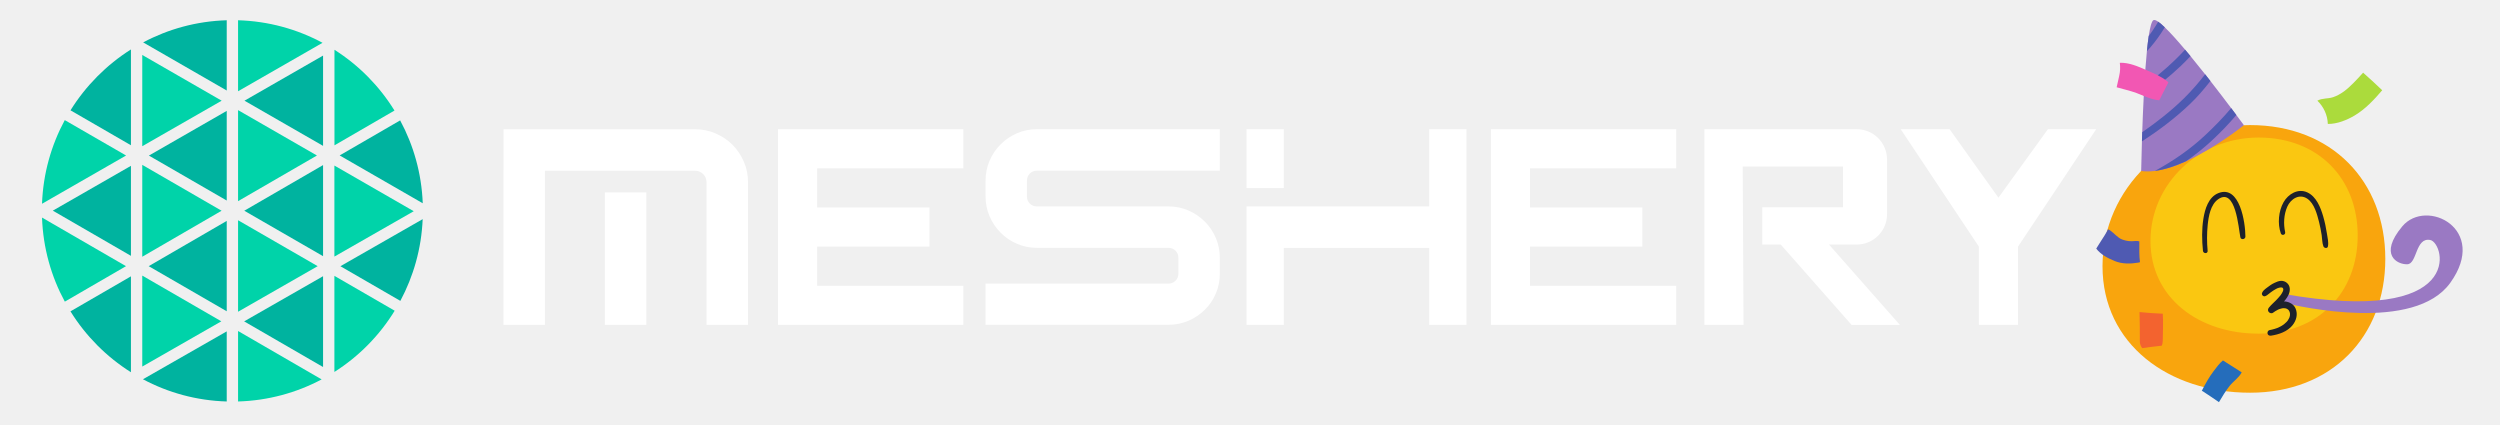
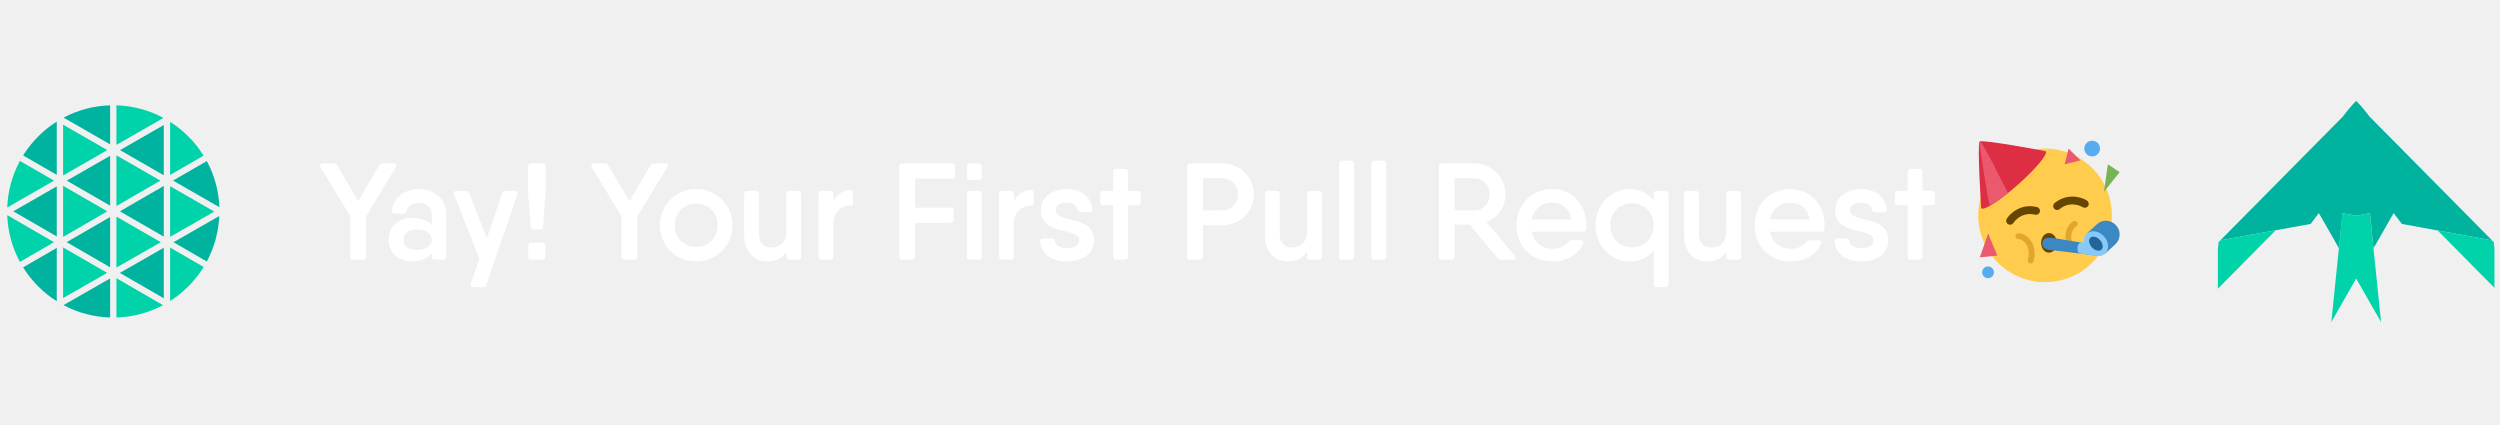
- <svg xmlns="http://www.w3.org/2000/svg" width="700" zoomAndPan="magnify" viewBox="0 0 525 89.25" height="119" preserveAspectRatio="xMidYMid meet" version="1.0">
+ <svg xmlns="http://www.w3.org/2000/svg" width="700" height="119" viewBox="0 0 700 119" fill="none">
+   <g clip-path="url(#clip0_931_96)">
+     <path d="M32.604 43.496V57.686L44.902 50.567L32.604 43.496Z" fill="#00D3A9" />
+     <path d="M32.604 60.652V74.912L45.017 67.815L32.604 60.652Z" fill="#00D3A9" />
+     <path d="M30.835 57.59V43.615L18.691 50.58L30.835 57.59Z" fill="#00B39F" />
+     <path d="M6.472 74.86C8.855 78.692 12.076 81.934 15.893 84.342V69.408L6.472 74.86Z" fill="#00B39F" />
+     <path d="M30.835 74.842V60.758L18.66 67.806L30.835 74.842Z" fill="#00B39F" />
+     <path d="M17.666 83.453L29.995 76.404L17.666 69.276V83.453Z" fill="#00D3A9" />
+     <path d="M45.857 83.528V69.373L33.546 76.413L45.857 83.528Z" fill="#00B39F" />
+     <path d="M57.908 73.219C60.013 69.29 61.203 64.937 61.389 60.485L48.572 67.824L57.908 73.219Z" fill="#00B39F" />
+     <path d="M47.63 66.319L60.003 59.244L47.63 52.134V66.319Z" fill="#00D3A9" />
+     <path d="M45.857 49.076V35.005L33.603 42.031L45.857 49.076Z" fill="#00B39F" />
+     <path d="M45.857 66.258V52.059L33.576 59.169L45.857 66.258Z" fill="#00B39F" />
+     <path d="M17.666 52.032V66.337L30.039 59.174L17.666 52.032Z" fill="#00D3A9" />
+     <path d="M30.835 29.496C26.281 29.624 21.817 30.803 17.794 32.941L30.835 40.421V29.496Z" fill="#00B39F" />
+     <path d="M17.666 34.908V49.129L30.048 42.027L17.666 34.908Z" fill="#00D3A9" />
+     <path d="M15.893 34.045C12.077 36.454 8.856 39.696 6.472 43.527L15.893 48.966V34.045Z" fill="#00B39F" />
+     <path d="M45.778 33.016C41.721 30.832 37.209 29.627 32.604 29.496V40.562L45.778 33.016Z" fill="#00D3A9" />
+     <path d="M2.028 60.238C2.182 64.819 3.398 69.302 5.579 73.333L15.123 67.806L2.028 60.238Z" fill="#00D3A9" />
+     <path d="M5.579 45.058C3.405 49.072 2.189 53.534 2.028 58.096L15.136 50.576L5.579 45.058Z" fill="#00D3A9" />
+     <path d="M17.772 85.433C21.8 87.581 26.272 88.766 30.835 88.896V77.962L17.772 85.433Z" fill="#00B39F" />
+     <path d="M56.993 43.576C54.624 39.755 51.424 36.519 47.63 34.107V48.988L56.993 43.576Z" fill="#00D3A9" />
+     <path d="M47.63 84.293C51.443 81.864 54.657 78.603 57.029 74.754L47.63 69.325V84.293Z" fill="#00D3A9" />
+     <path d="M61.428 58.012C61.26 53.495 60.056 49.076 57.908 45.098L48.444 50.563L61.428 58.012Z" fill="#00B39F" />
+     <path d="M32.604 88.896C37.157 88.768 41.619 87.589 45.641 85.45L32.604 77.896V88.896Z" fill="#00D3A9" />
+     <path d="M15.893 66.209V52.182L3.714 59.165L15.893 66.209Z" fill="#00B39F" />
+   </g>
+   <path d="M110.312 45.75C110.967 45.75 111.236 46.212 110.89 46.789L102.497 60.572V71.853C102.497 72.392 102.189 72.7 101.65 72.7H98.955C98.377 72.7 98.069 72.392 98.069 71.853V60.534L89.715 46.789C89.368 46.212 89.638 45.75 90.292 45.75H93.411C93.873 45.75 94.219 45.943 94.45 46.366L100.302 56.337L106.154 46.366C106.385 45.943 106.732 45.75 107.194 45.75H110.312ZM117.336 52.95C121.609 52.95 124.997 55.568 124.997 60.38V71.853C124.997 72.392 124.689 72.7 124.112 72.7H121.763C121.224 72.7 120.916 72.392 120.916 71.853V70.891C119.723 72.392 117.875 73.201 115.449 73.201C111.984 73.201 108.827 71.198 108.827 67.118C108.827 63.036 111.984 60.996 115.449 60.996C117.875 60.996 119.723 61.804 120.916 62.959V60.572C120.916 57.916 119.376 56.838 117.336 56.838C115.603 56.838 114.217 57.608 113.871 59.032C113.678 59.533 113.486 59.803 112.947 59.803H110.56C110.021 59.803 109.674 59.495 109.713 58.917C110.175 55.182 113.37 52.95 117.336 52.95ZM116.758 69.966C119.261 69.966 120.916 68.773 120.916 67.118C120.916 65.347 119.261 64.23 116.758 64.23C114.179 64.23 112.985 65.462 112.985 67.118C112.985 68.773 114.179 69.966 116.758 69.966ZM140.556 54.181C140.71 53.681 141.056 53.45 141.518 53.45H144.175C144.791 53.45 145.099 53.835 144.868 54.451L136.205 79.707C136.051 80.207 135.666 80.4 135.204 80.4H132.548C131.932 80.4 131.624 80.053 131.855 79.438L134.242 72.469L127.119 54.451C126.888 53.873 127.158 53.45 127.812 53.45H130.43C130.892 53.45 131.239 53.681 131.393 54.143L136.321 66.733L140.556 54.181ZM149.42 64.23C148.958 64.23 148.65 63.999 148.611 63.537L147.803 53.45V46.636C147.803 46.058 148.111 45.75 148.688 45.75H151.961C152.5 45.75 152.808 46.058 152.808 46.636V53.45L152.038 63.537C151.999 63.999 151.691 64.23 151.229 64.23H149.42ZM148.765 72.7C148.226 72.7 147.918 72.392 147.918 71.853V68.773C147.918 68.195 148.226 67.888 148.765 67.888H151.845C152.423 67.888 152.731 68.195 152.731 68.773V71.853C152.731 72.392 152.423 72.7 151.845 72.7H148.765ZM186.26 45.75C186.914 45.75 187.184 46.212 186.837 46.789L178.444 60.572V71.853C178.444 72.392 178.136 72.7 177.597 72.7H174.902C174.325 72.7 174.017 72.392 174.017 71.853V60.534L165.662 46.789C165.316 46.212 165.585 45.75 166.24 45.75H169.358C169.82 45.75 170.167 45.943 170.398 46.366L176.25 56.337L182.102 46.366C182.333 45.943 182.679 45.75 183.141 45.75H186.26ZM194.938 73.201C189.279 73.201 184.774 68.811 184.774 63.075C184.774 57.377 189.279 52.95 194.938 52.95C200.559 52.95 205.102 57.377 205.102 63.075C205.102 68.811 200.559 73.201 194.938 73.201ZM194.938 69.158C198.326 69.158 200.944 66.579 200.944 63.075C200.944 59.572 198.326 56.992 194.938 56.992C191.55 56.992 188.932 59.572 188.932 63.075C188.932 66.579 191.55 69.158 194.938 69.158ZM223.454 53.45C224.031 53.45 224.339 53.758 224.339 54.336V71.853C224.339 72.392 224.031 72.7 223.454 72.7H221.028C220.489 72.7 220.181 72.392 220.181 71.853V70.544C218.911 72.43 217.063 73.201 214.714 73.201C211.134 73.201 208.362 70.467 208.362 65.847V54.336C208.362 53.758 208.67 53.45 209.209 53.45H211.634C212.212 53.45 212.52 53.758 212.52 54.336V65.616C212.52 68.08 214.021 69.312 216.023 69.312C218.218 69.312 220.181 68.041 220.181 64.499V54.336C220.181 53.758 220.489 53.45 221.028 53.45H223.454ZM237.981 53.181C238.558 53.103 238.866 53.45 238.866 53.989V56.722C238.866 57.261 238.635 57.569 238.212 57.569C235.709 57.647 233.322 59.032 233.322 62.806V71.853C233.322 72.392 233.014 72.7 232.437 72.7H230.011C229.472 72.7 229.164 72.392 229.164 71.853V54.336C229.164 53.758 229.472 53.45 230.011 53.45H232.437C233.014 53.45 233.322 53.758 233.322 54.336V56.337C234.323 54.336 236.017 53.373 237.981 53.181ZM266.512 45.75C267.09 45.75 267.398 46.058 267.398 46.636V49.138C267.398 49.677 267.09 49.985 266.512 49.985H256.233V58.147H266.127C266.705 58.147 267.013 58.455 267.013 58.994V61.496C267.013 62.074 266.705 62.382 266.127 62.382H256.233V71.853C256.233 72.392 255.925 72.7 255.347 72.7H252.652C252.113 72.7 251.805 72.392 251.805 71.853V46.636C251.805 46.058 252.113 45.75 252.652 45.75H256.233H266.512ZM271.633 50.37C271.055 50.37 270.747 50.062 270.747 49.523V46.636C270.747 46.058 271.055 45.75 271.633 45.75H274.058C274.597 45.75 274.905 46.058 274.905 46.636V49.523C274.905 50.062 274.597 50.37 274.058 50.37H271.633ZM271.633 72.7C271.055 72.7 270.747 72.392 270.747 71.853V54.336C270.747 53.758 271.055 53.45 271.633 53.45H274.058C274.597 53.45 274.905 53.758 274.905 54.336V71.853C274.905 72.392 274.597 72.7 274.058 72.7H271.633ZM288.549 53.181C289.127 53.103 289.435 53.45 289.435 53.989V56.722C289.435 57.261 289.204 57.569 288.78 57.569C286.278 57.647 283.891 59.032 283.891 62.806V71.853C283.891 72.392 283.583 72.7 283.005 72.7H280.58C280.041 72.7 279.733 72.392 279.733 71.853V54.336C279.733 53.758 280.041 53.45 280.58 53.45H283.005C283.583 53.45 283.891 53.758 283.891 54.336V56.337C284.892 54.336 286.586 53.373 288.549 53.181ZM295.608 58.879C295.608 62.728 306.311 59.956 306.311 67.31C306.311 71.083 303 73.201 298.726 73.201C294.799 73.201 291.642 71.314 291.219 67.656C291.18 67.079 291.527 66.771 292.066 66.771H294.453C294.992 66.771 295.184 67.04 295.377 67.541C295.723 68.927 297.071 69.466 298.726 69.466C300.767 69.466 302.153 68.773 302.153 67.31C302.153 63.46 291.45 66.194 291.45 58.879C291.45 55.105 294.761 52.95 298.726 52.95C302.345 52.95 305.425 54.836 305.849 58.493C305.926 59.109 305.579 59.417 305.002 59.417H302.615C302.114 59.417 301.883 59.109 301.691 58.609C301.383 57.261 300.112 56.684 298.726 56.684C296.994 56.684 295.608 57.416 295.608 58.879ZM318.511 53.45C319.089 53.45 319.397 53.758 319.397 54.336V56.607C319.397 57.146 319.089 57.454 318.511 57.454H315.855V71.853C315.855 72.392 315.547 72.7 314.969 72.7H312.544C312.005 72.7 311.697 72.392 311.697 71.853V57.454H309.002C308.424 57.454 308.116 57.146 308.116 56.607V54.336C308.116 53.758 308.424 53.45 309.002 53.45H311.697V48.175C311.697 47.598 312.005 47.29 312.544 47.29H314.969C315.547 47.29 315.855 47.598 315.855 48.175V53.45H318.511ZM342.309 45.75C347.198 45.75 351.087 49.639 351.087 54.413C351.087 59.187 347.198 63.075 342.309 63.075H336.842V71.853C336.842 72.392 336.534 72.7 335.956 72.7H333.261C332.722 72.7 332.414 72.392 332.414 71.853V46.636C332.414 46.058 332.722 45.75 333.261 45.75H336.842H342.309ZM342.309 58.917C344.734 58.917 346.659 56.915 346.659 54.413C346.659 51.91 344.734 49.908 342.309 49.908H336.842V58.917H342.309ZM369.257 53.45C369.835 53.45 370.143 53.758 370.143 54.336V71.853C370.143 72.392 369.835 72.7 369.257 72.7H366.832C366.293 72.7 365.985 72.392 365.985 71.853V70.544C364.714 72.43 362.866 73.201 360.518 73.201C356.937 73.201 354.165 70.467 354.165 65.847V54.336C354.165 53.758 354.473 53.45 355.012 53.45H357.438C358.015 53.45 358.323 53.758 358.323 54.336V65.616C358.323 68.08 359.825 69.312 361.827 69.312C364.021 69.312 365.985 68.041 365.985 64.499V54.336C365.985 53.758 366.293 53.45 366.832 53.45H369.257ZM375.853 72.7C375.276 72.7 374.968 72.392 374.968 71.853V45.865C374.968 45.288 375.276 44.98 375.853 44.98H378.279C378.818 44.98 379.126 45.288 379.126 45.865V71.853C379.126 72.392 378.818 72.7 378.279 72.7H375.853ZM384.839 72.7C384.262 72.7 383.954 72.392 383.954 71.853V45.865C383.954 45.288 384.262 44.98 384.839 44.98H387.265C387.804 44.98 388.112 45.288 388.112 45.865V71.853C388.112 72.392 387.804 72.7 387.265 72.7H384.839ZM424.124 71.622C424.586 72.2 424.355 72.7 423.624 72.7H420.39C419.928 72.7 419.581 72.585 419.312 72.2L411.496 62.883H407.3V71.853C407.3 72.392 406.992 72.7 406.414 72.7H403.719C403.18 72.7 402.872 72.392 402.872 71.853V46.636C402.872 46.058 403.18 45.75 403.719 45.75H407.3H412.882C417.656 45.75 421.545 49.639 421.545 54.413C421.545 57.877 419.35 60.919 416.232 62.228L424.124 71.622ZM407.3 49.908V58.917H412.882C415.192 58.917 417.117 56.915 417.117 54.413C417.117 51.91 415.192 49.908 412.882 49.908H407.3ZM434.697 52.95C440.433 52.95 444.206 57.569 444.206 63.114C444.206 63.46 444.206 63.768 444.168 64.076C444.129 64.615 443.783 64.885 443.244 64.885H440.01H428.883C429.538 68.041 431.886 69.659 434.812 69.659C436.66 69.659 438.162 68.888 439.009 67.811C439.317 67.464 439.586 67.272 440.048 67.272H442.512C443.167 67.272 443.513 67.656 443.244 68.195C441.858 71.314 438.701 73.201 434.774 73.201C428.614 73.201 424.61 68.85 424.61 63.075C424.61 57.377 428.652 52.95 434.697 52.95ZM428.883 61.458H440.01C439.471 58.185 437.122 56.761 434.658 56.761C431.54 56.761 429.461 58.571 428.883 61.458ZM466.314 53.45C466.891 53.45 467.199 53.758 467.199 54.336V79.553C467.199 80.092 466.891 80.4 466.314 80.4H463.888C463.349 80.4 463.041 80.092 463.041 79.553V69.966C461.578 71.969 459.307 73.201 456.265 73.201C451.029 73.201 446.717 68.811 446.717 63.075C446.717 57.377 451.029 52.95 456.265 52.95C459.307 52.95 461.578 54.22 463.041 56.222V54.336C463.041 53.758 463.349 53.45 463.888 53.45H466.314ZM456.958 69.235C460.423 69.235 463.041 66.656 463.041 63.075C463.041 59.495 460.423 56.915 456.958 56.915C453.493 56.915 450.875 59.495 450.875 63.075C450.875 66.656 453.493 69.235 456.958 69.235ZM486.637 53.45C487.215 53.45 487.523 53.758 487.523 54.336V71.853C487.523 72.392 487.215 72.7 486.637 72.7H484.212C483.673 72.7 483.365 72.392 483.365 71.853V70.544C482.094 72.43 480.246 73.201 477.898 73.201C474.317 73.201 471.545 70.467 471.545 65.847V54.336C471.545 53.758 471.853 53.45 472.392 53.45H474.818C475.395 53.45 475.703 53.758 475.703 54.336V65.616C475.703 68.08 477.205 69.312 479.207 69.312C481.401 69.312 483.365 68.041 483.365 64.499V54.336C483.365 53.758 483.673 53.45 484.212 53.45H486.637ZM501.395 52.95C507.132 52.95 510.905 57.569 510.905 63.114C510.905 63.46 510.905 63.768 510.866 64.076C510.828 64.615 510.481 64.885 509.942 64.885H506.708H495.582C496.236 68.041 498.585 69.659 501.511 69.659C503.359 69.659 504.86 68.888 505.707 67.811C506.015 67.464 506.285 67.272 506.747 67.272H509.211C509.865 67.272 510.212 67.656 509.942 68.195C508.556 71.314 505.399 73.201 501.472 73.201C495.312 73.201 491.308 68.85 491.308 63.075C491.308 57.377 495.351 52.95 501.395 52.95ZM495.582 61.458H506.708C506.169 58.185 503.821 56.761 501.357 56.761C498.238 56.761 496.159 58.571 495.582 61.458ZM518.036 58.879C518.036 62.728 528.739 59.956 528.739 67.31C528.739 71.083 525.428 73.201 521.154 73.201C517.227 73.201 514.07 71.314 513.647 67.656C513.608 67.079 513.955 66.771 514.494 66.771H516.881C517.42 66.771 517.612 67.04 517.805 67.541C518.151 68.927 519.499 69.466 521.154 69.466C523.195 69.466 524.581 68.773 524.581 67.31C524.581 63.46 513.878 66.194 513.878 58.879C513.878 55.105 517.189 52.95 521.154 52.95C524.773 52.95 527.853 54.836 528.277 58.493C528.354 59.109 528.007 59.417 527.43 59.417H525.043C524.542 59.417 524.311 59.109 524.119 58.609C523.811 57.261 522.54 56.684 521.154 56.684C519.422 56.684 518.036 57.416 518.036 58.879ZM540.939 53.45C541.516 53.45 541.824 53.758 541.824 54.336V56.607C541.824 57.146 541.516 57.454 540.939 57.454H538.282V71.853C538.282 72.392 537.974 72.7 537.397 72.7H534.971C534.432 72.7 534.124 72.392 534.124 71.853V57.454H531.429C530.852 57.454 530.544 57.146 530.544 56.607V54.336C530.544 53.758 530.852 53.45 531.429 53.45H534.124V48.175C534.124 47.598 534.432 47.29 534.971 47.29H537.397C537.974 47.29 538.282 47.598 538.282 48.175V53.45H540.939Z" fill="white" />
+   <path d="M572.606 79C582.934 79 591.306 70.628 591.306 60.3C591.306 49.972 582.934 41.6 572.606 41.6C562.279 41.6 553.906 49.972 553.906 60.3C553.906 70.628 562.279 79 572.606 79Z" fill="#FFCC4D" />
+   <path d="M573.705 70.75C574.92 70.75 575.905 69.519 575.905 68C575.905 66.481 574.92 65.25 573.705 65.25C572.49 65.25 571.505 66.481 571.505 68C571.505 69.519 572.49 70.75 573.705 70.75Z" fill="#664500" />
+   <path d="M562.829 62.921C562.628 62.921 562.425 62.866 562.243 62.752C561.73 62.428 561.576 61.75 561.899 61.235C562.907 59.637 565.97 56.903 570.358 57.977C570.948 58.121 571.308 58.717 571.164 59.307C571.019 59.896 570.421 60.255 569.834 60.113C565.87 59.143 563.782 62.375 563.761 62.408C563.551 62.74 563.194 62.921 562.829 62.921ZM575.999 58.805C575.68 58.805 575.365 58.668 575.147 58.403C574.762 57.933 574.831 57.239 575.301 56.854C578.795 53.989 582.74 55.136 584.338 56.143C584.852 56.467 585.006 57.146 584.681 57.66C584.359 58.172 583.682 58.328 583.168 58.007C583.016 57.914 579.81 56.001 576.695 58.555C576.491 58.724 576.244 58.805 575.999 58.805Z" fill="#664500" />
+   <path d="M568.587 73.8C568.512 73.8 568.436 73.79 568.362 73.77C567.924 73.645 567.669 73.19 567.793 72.751C568.274 71.057 568.077 69.419 567.254 68.256C566.707 67.484 565.928 67.012 565.117 66.961C564.661 66.933 564.316 66.54 564.344 66.086C564.373 65.632 564.763 65.26 565.219 65.315C566.531 65.396 567.763 66.121 568.599 67.303C569.711 68.875 569.996 71.024 569.379 73.2C569.277 73.564 568.946 73.8 568.587 73.8ZM580.728 70.433C580.572 70.433 580.414 70.389 580.275 70.297C578.991 69.45 578.273 67.968 578.303 66.232C578.335 64.434 579.193 62.764 580.486 61.977C580.874 61.739 581.381 61.862 581.619 62.253C581.856 62.642 581.733 63.148 581.343 63.386C580.534 63.878 579.974 65.034 579.952 66.261C579.93 67.421 580.38 68.391 581.182 68.92C581.563 69.171 581.667 69.682 581.416 70.063C581.258 70.303 580.996 70.433 580.728 70.433Z" fill="#E2A62D" />
+   <path d="M572.803 42.392C572.756 42.338 572.682 42.308 572.595 42.292C572.595 42.292 555.079 38.967 554.321 39.635C553.564 40.305 554.72 58.098 554.72 58.098C554.726 58.187 554.746 58.263 554.794 58.317C555.459 59.069 560.028 56.112 565.001 51.716C569.975 47.318 573.468 43.144 572.803 42.392Z" fill="#DD2E44" />
+   <path d="M554.29 39.698C554.274 39.731 554.26 39.776 554.249 39.833C554.423 41.342 556.113 53.751 557.166 57.629C558.745 56.746 560.35 55.546 562.236 54.051C560.634 51.119 555.18 39.561 554.29 39.698Z" fill="#EA596E" />
+   <path d="M586.799 71.552L575.168 70.119C573.925 70.006 571.74 69.995 571.852 68.026C571.954 66.241 574.096 66.516 575.679 66.75L587.381 68.702L586.799 71.552Z" fill="#3B88C3" />
+   <path d="M587.379 68.703L582.735 67.906C582.192 67.809 581.708 68.618 581.684 69.475C581.656 70.428 581.933 70.909 582.482 71.022L587.041 71.585L587.379 68.703Z" fill="#88C9F9" />
+   <path d="M592.316 68.375L589.432 71.027L584.276 65.421L587.161 62.768C588.658 61.391 591.009 61.49 592.387 62.987L592.535 63.149C593.911 64.647 593.813 66.998 592.316 68.375Z" fill="#3B88C3" />
+   <path d="M589.43 71.029C590.669 69.89 590.519 67.711 589.096 66.163C587.672 64.615 585.514 64.283 584.275 65.422C583.036 66.561 583.186 68.74 584.61 70.288C586.033 71.836 588.191 72.168 589.43 71.029Z" fill="#88C9F9" />
+   <path d="M588.399 69.907C589.018 69.338 588.828 68.123 587.974 67.194C587.12 66.265 585.926 65.974 585.306 66.543C584.687 67.113 584.877 68.328 585.731 69.257C586.585 70.185 587.78 70.477 588.399 69.907Z" fill="#226699" />
+   <path d="M556.656 77.9C557.568 77.9 558.306 77.161 558.306 76.25C558.306 75.339 557.568 74.6 556.656 74.6C555.745 74.6 555.006 75.339 555.006 76.25C555.006 77.161 555.745 77.9 556.656 77.9Z" fill="#55ACEE" />
+   <path d="M585.806 43.8C587.021 43.8 588.006 42.815 588.006 41.6C588.006 40.385 587.021 39.4 585.806 39.4C584.591 39.4 583.606 40.385 583.606 41.6C583.606 42.815 584.591 43.8 585.806 43.8Z" fill="#55ACEE" />
+   <path d="M559.257 71.571L556.685 65.393L554.36 72.043L559.257 71.571ZM582.506 44.9L578.106 46L579.206 41.6L582.506 44.9Z" fill="#EA596E" />
+   <path d="M589.105 53.7L593.506 48.199L590.206 46L589.105 53.7Z" fill="#77B255" />
+   <g clip-path="url(#clip1_931_96)">
+     <path d="M662.523 59.89L659.732 60.397L657.169 59.932L655.897 59.701L654.891 69.515L652.771 90.176L659.732 77.991L666.693 90.176L664.576 69.515L663.567 59.701L662.523 59.89Z" fill="#00D3A9" />
+     <path d="M698.255 67.794L663.418 32.594C662.296 31.066 661.072 29.614 659.755 28.249L659.732 28.224L659.71 28.249C658.395 29.613 657.172 31.063 656.049 32.589L621.702 67.296L637.19 64.48L637.274 64.463L642.076 63.59L646.981 62.7L649.273 59.653L654.905 69.509L655.911 59.696L657.184 59.926L659.746 60.391L662.534 59.884L663.582 59.696L664.59 69.509L670.222 59.653L672.511 62.7L677.524 63.61L682.395 64.511L682.55 64.539L697.756 67.299L698.255 67.794ZM664.446 59.403C664.446 59.448 664.46 59.493 664.466 59.538C664.46 59.482 664.452 59.448 664.446 59.403Z" fill="#00B39F" />
+     <path d="M670.655 70.402L670.776 70.501L670.729 70.368L670.655 70.402Z" fill="#00B39F" />
+     <path d="M649.166 70.016C649.159 70.034 649.153 70.053 649.15 70.073L649.172 70.047L649.186 70.033L649.166 70.016Z" fill="#00B39F" />
+     <path d="M698.255 67.797V67.794L697.765 67.299L682.561 64.539H682.556L698.446 80.602V69.647L698.255 67.797Z" fill="#00D3A9" />
+     <path d="M621.702 67.296L621.688 67.299L621.198 67.797L621.006 69.647V80.841L637.182 64.491L637.184 64.486L621.702 67.296Z" fill="#00D3A9" />
+   </g>
  <defs>
-     <clipPath id="c9d51b3a9b">
-       <path d="M 449 4.125 L 472 4.125 L 472 36 L 449 36 Z M 449 4.125 " clip-rule="nonzero" />
+     <clipPath id="clip0_931_96">
+       <rect width="59.378" height="59.409" fill="white" transform="translate(2.02844 29.4956)" />
    </clipPath>
-     <clipPath id="0e4a4f312c">
-       <path d="M 450 4.125 L 455 4.125 L 455 11 L 450 11 Z M 450 4.125 " clip-rule="nonzero" />
-     </clipPath>
-     <clipPath id="dd211148dc">
-       <path d="M 440.184 48 L 450 48 L 450 56 L 440.184 56 Z M 440.184 48 " clip-rule="nonzero" />
-     </clipPath>
-     <clipPath id="6596f15c8d">
-       <path d="M 462 75 L 471 75 L 471 84.453 L 462 84.453 Z M 462 75 " clip-rule="nonzero" />
-     </clipPath>
-     <clipPath id="80df4c5de3">
-       <path d="M 30 4.125 L 48 4.125 L 48 20 L 30 20 Z M 30 4.125 " clip-rule="nonzero" />
-     </clipPath>
-     <clipPath id="c469d77098">
-       <path d="M 49 4.125 L 68 4.125 L 68 20 L 49 20 Z M 49 4.125 " clip-rule="nonzero" />
-     </clipPath>
-     <clipPath id="508fe1dc9b">
-       <path d="M 8.824 45 L 27 45 L 27 64 L 8.824 64 Z M 8.824 45 " clip-rule="nonzero" />
-     </clipPath>
-     <clipPath id="02b737e8ed">
-       <path d="M 8.824 25 L 27 25 L 27 43 L 8.824 43 Z M 8.824 25 " clip-rule="nonzero" />
-     </clipPath>
-     <clipPath id="5f1dee786a">
-       <path d="M 30 69 L 48 69 L 48 84.453 L 30 84.453 Z M 30 69 " clip-rule="nonzero" />
-     </clipPath>
-     <clipPath id="4fac16eaba">
-       <path d="M 49 69 L 68 69 L 68 84.453 L 49 84.453 Z M 49 69 " clip-rule="nonzero" />
-     </clipPath>
-     <clipPath id="972f04d9f0">
-       <path d="M 399 27 L 440.199 27 L 440.199 69 L 399 69 Z M 399 27 " clip-rule="nonzero" />
+     <clipPath id="clip1_931_96">
+       <rect width="77.44" height="61.952" fill="white" transform="translate(621.006 28.224)" />
    </clipPath>
  </defs>
-   <path fill="#f9a50d" d="M 500.914 54.367 C 500.914 70.73 489.621 82.469 472.512 82.469 C 455.398 82.469 441.527 72.262 441.527 55.895 C 441.527 39.531 455.398 26.266 472.512 26.266 C 489.621 26.266 500.914 38 500.914 54.367 " fill-opacity="1" fill-rule="nonzero" />
-   <path fill="#fac711" d="M 495.117 49.473 C 495.117 61.465 486.844 70.066 474.305 70.066 C 461.766 70.066 451.602 62.586 451.602 50.594 C 451.602 38.602 461.766 28.883 474.305 28.883 C 486.844 28.883 495.117 37.484 495.117 49.473 " fill-opacity="1" fill-rule="nonzero" />
-   <path fill="#9a79c3" d="M 504.488 47.527 C 499.461 53.531 503.441 55.574 505.535 55.496 C 507.633 55.422 507.211 49.785 510.355 50.398 C 513.438 51 518.117 68.527 479.387 61.699 C 479.41 61.934 479.426 62.168 479.426 62.402 C 479.426 62.789 479.391 63.164 479.332 63.531 C 483.152 64.469 507.035 69.824 514.547 59.41 C 522.715 48.074 509.516 41.523 504.488 47.527 " fill-opacity="1" fill-rule="nonzero" />
-   <path fill="#1d212b" d="M 463.602 52.68 C 463.438 50.879 463.434 49.066 463.613 47.27 C 463.797 45.441 464.203 42.965 465.824 41.836 C 469.504 39.273 470.105 48.02 470.473 49.828 C 470.598 50.438 471.535 50.281 471.535 49.684 C 471.535 46.809 470.379 38.781 465.875 40.547 C 463.77 41.371 463.023 43.93 462.707 45.949 C 462.359 48.16 462.391 50.453 462.621 52.68 C 462.684 53.301 463.66 53.312 463.602 52.68 " fill-opacity="1" fill-rule="nonzero" />
-   <path fill="#1d212b" d="M 479.879 48.738 C 479.504 47.004 479.605 45.055 480.32 43.422 C 481.039 41.766 482.887 40.59 484.551 41.738 C 486.02 42.75 486.598 45.043 487.012 46.66 C 487.238 47.555 487.406 48.461 487.551 49.371 C 487.668 50.125 487.637 51.008 487.914 51.723 C 488.074 52.133 488.773 52.254 488.871 51.723 C 489.031 50.871 488.785 49.91 488.656 49.066 C 488.473 47.84 488.215 46.625 487.867 45.43 C 487.324 43.562 486.426 41.266 484.531 40.398 C 482.574 39.504 480.516 40.75 479.547 42.465 C 478.488 44.328 478.262 46.973 478.965 48.992 C 479.164 49.57 480.012 49.34 479.879 48.738 " fill-opacity="1" fill-rule="nonzero" />
-   <path fill="#1d212b" d="M 476.922 70.488 C 478.562 70.242 480.375 69.633 481.445 68.285 C 482.238 67.281 482.59 65.992 482.066 64.777 C 481.688 63.895 480.805 63.414 479.887 63.309 C 478.715 63.18 477.523 63.793 476.621 64.477 C 476.902 64.84 477.184 65.207 477.465 65.57 C 477.926 64.996 478.5 64.512 479.012 63.984 C 479.621 63.359 480.258 62.668 480.613 61.859 C 480.977 61.035 480.996 60.043 480.254 59.41 C 479.898 59.109 479.445 58.949 478.977 58.98 C 478.504 59.012 478.078 59.199 477.652 59.395 C 477.062 59.664 476.531 60.047 476.023 60.441 C 475.637 60.742 475.027 61.16 475.012 61.703 C 475.062 61.582 475.109 61.461 475.16 61.34 C 475.156 61.348 475.148 61.352 475.145 61.355 C 474.676 61.824 475.398 62.547 475.867 62.082 C 475.875 62.078 475.879 62.07 475.883 62.066 C 475.766 62.117 475.645 62.164 475.523 62.215 C 475.641 62.215 475.699 62.191 475.805 62.145 C 475.844 62.129 475.938 62.09 475.766 62.16 C 475.91 62.098 476.008 62.051 476.133 61.953 C 476.156 61.934 476.184 61.91 476.211 61.891 C 476.07 62.004 476.176 61.918 476.203 61.895 C 476.312 61.812 476.422 61.738 476.523 61.652 C 476.594 61.594 476.66 61.539 476.73 61.484 C 476.855 61.387 476.625 61.566 476.75 61.469 C 476.789 61.438 476.828 61.41 476.867 61.383 C 477.043 61.25 477.223 61.125 477.406 61.008 C 477.582 60.895 477.758 60.789 477.941 60.691 C 478.031 60.645 478.121 60.598 478.215 60.555 C 478.258 60.531 478.305 60.512 478.348 60.492 C 478.191 60.562 478.391 60.484 478.422 60.477 C 478.512 60.445 478.602 60.422 478.691 60.402 C 478.734 60.391 478.777 60.383 478.82 60.375 C 478.977 60.344 478.66 60.391 478.812 60.375 C 478.895 60.363 478.977 60.363 479.059 60.363 C 479.098 60.363 479.137 60.363 479.176 60.367 C 479.301 60.375 478.996 60.332 479.18 60.371 C 479.219 60.379 479.254 60.391 479.289 60.402 C 479.422 60.449 479.137 60.332 479.258 60.395 C 479.293 60.41 479.324 60.434 479.355 60.453 C 479.191 60.344 479.293 60.406 479.336 60.441 C 479.363 60.469 479.391 60.5 479.418 60.531 C 479.516 60.645 479.324 60.398 479.406 60.52 C 479.426 60.551 479.445 60.586 479.465 60.621 C 479.523 60.727 479.406 60.453 479.465 60.629 C 479.477 60.664 479.484 60.699 479.492 60.734 C 479.523 60.871 479.477 60.555 479.488 60.695 C 479.496 60.77 479.492 60.844 479.484 60.922 C 479.508 60.676 479.477 60.941 479.461 61.008 C 479.445 61.066 479.332 61.359 479.418 61.16 C 479.344 61.328 479.254 61.492 479.156 61.648 C 479.102 61.73 479.047 61.812 478.992 61.895 C 478.961 61.938 478.93 61.977 478.902 62.02 C 478.855 62.078 478.859 62.074 478.914 62 C 478.895 62.027 478.871 62.055 478.852 62.082 C 478.574 62.434 478.266 62.758 477.957 63.078 C 477.465 63.578 476.922 64.039 476.48 64.586 C 476.281 64.832 476.199 65.141 476.371 65.43 C 476.547 65.734 477.02 65.906 477.324 65.68 C 477.652 65.438 477.996 65.219 478.363 65.039 C 478.414 65.016 478.684 64.895 478.469 64.984 C 478.543 64.953 478.621 64.926 478.695 64.898 C 478.852 64.844 479.008 64.801 479.168 64.766 C 479.238 64.75 479.305 64.738 479.375 64.727 C 479.109 64.766 479.355 64.73 479.422 64.727 C 479.555 64.715 479.691 64.719 479.828 64.73 C 480.043 64.746 479.676 64.703 479.84 64.73 C 479.898 64.742 479.953 64.754 480.008 64.77 C 480.062 64.781 480.113 64.801 480.164 64.816 C 480.359 64.883 480.012 64.738 480.191 64.828 C 480.285 64.871 480.375 64.926 480.461 64.984 C 480.59 65.074 480.309 64.855 480.457 64.984 C 480.5 65.023 480.543 65.062 480.582 65.105 C 480.617 65.141 480.648 65.18 480.68 65.219 C 480.508 65.004 480.633 65.16 480.672 65.215 C 480.73 65.309 480.781 65.406 480.824 65.508 C 480.707 65.234 480.84 65.566 480.859 65.652 C 480.875 65.703 480.883 65.754 480.895 65.809 C 480.902 65.863 480.914 65.984 480.883 65.723 C 480.887 65.758 480.891 65.793 480.895 65.828 C 480.902 65.941 480.902 66.051 480.895 66.16 C 480.891 66.23 480.859 66.453 480.898 66.172 C 480.887 66.238 480.875 66.305 480.859 66.375 C 480.844 66.453 480.82 66.531 480.797 66.605 C 480.781 66.645 480.77 66.684 480.754 66.723 C 480.746 66.742 480.742 66.762 480.734 66.781 C 480.688 66.902 480.809 66.609 480.754 66.73 C 480.68 66.902 480.586 67.07 480.48 67.227 C 480.457 67.266 480.43 67.305 480.402 67.344 C 480.293 67.492 480.48 67.246 480.402 67.344 C 480.332 67.434 480.258 67.516 480.184 67.598 C 480.027 67.766 479.855 67.914 479.68 68.059 C 479.648 68.086 479.488 68.211 479.652 68.086 C 479.605 68.121 479.559 68.156 479.508 68.188 C 479.398 68.27 479.281 68.344 479.164 68.414 C 478.926 68.562 478.676 68.691 478.418 68.805 C 478.566 68.738 478.352 68.828 478.324 68.84 C 478.258 68.867 478.188 68.891 478.121 68.918 C 477.957 68.977 477.797 69.027 477.629 69.078 C 477.293 69.18 476.949 69.258 476.602 69.324 C 476.281 69.387 476.102 69.77 476.184 70.066 C 476.277 70.41 476.598 70.535 476.922 70.488 " fill-opacity="1" fill-rule="nonzero" />
-   <g clip-path="url(#c9d51b3a9b)">
-     <path fill="#9a79c3" d="M 471.219 26.293 C 471.219 26.293 465.379 31.008 459.066 33.863 C 456.867 34.863 454.609 35.633 452.523 35.898 C 451.516 36.027 450.547 36.039 449.645 35.902 C 449.645 35.902 449.691 33.352 449.805 29.695 C 449.824 29.082 449.844 28.434 449.867 27.762 C 449.945 25.426 450.051 22.793 450.188 20.152 C 450.223 19.438 450.262 18.727 450.305 18.02 C 450.453 15.43 450.633 12.914 450.848 10.754 C 450.965 9.57 451.09 8.496 451.23 7.574 C 451.516 5.676 451.848 4.426 452.234 4.227 C 452.434 4.129 452.77 4.25 453.219 4.562 C 453.605 4.828 454.074 5.227 454.605 5.738 C 455.781 6.867 457.27 8.527 458.867 10.426 C 459.242 10.863 459.621 11.32 460 11.785 C 461.016 13.016 462.059 14.312 463.078 15.602 C 463.449 16.074 463.82 16.543 464.184 17.012 C 465.812 19.098 467.336 21.098 468.543 22.703 C 468.945 23.234 469.309 23.723 469.629 24.152 C 470.617 25.477 471.219 26.293 471.219 26.293 " fill-opacity="1" fill-rule="nonzero" />
-   </g>
-   <g clip-path="url(#0e4a4f312c)">
-     <path fill="#4f5ab2" d="M 454.605 5.738 C 454.363 6.145 454.109 6.547 453.848 6.941 C 452.941 8.305 451.949 9.59 450.848 10.758 C 450.965 9.57 451.09 8.496 451.23 7.574 C 451.781 6.844 452.297 6.082 452.773 5.305 C 452.926 5.059 453.074 4.812 453.219 4.562 C 453.605 4.828 454.074 5.227 454.605 5.738 " fill-opacity="1" fill-rule="nonzero" />
-   </g>
-   <path fill="#4f5ab2" d="M 460 11.785 C 459.355 12.484 458.688 13.164 457.996 13.824 C 455.562 16.141 452.934 18.23 450.188 20.152 C 450.223 19.438 450.262 18.727 450.305 18.02 C 452.488 16.398 454.582 14.672 456.543 12.793 C 457.344 12.027 458.121 11.242 458.867 10.426 C 459.242 10.863 459.621 11.32 460 11.785 " fill-opacity="1" fill-rule="nonzero" />
-   <path fill="#4f5ab2" d="M 464.184 17.012 C 462.852 18.73 461.434 20.379 459.863 21.875 C 456.758 24.84 453.359 27.379 449.805 29.695 C 449.824 29.082 449.844 28.434 449.867 27.762 C 452.977 25.609 455.949 23.281 458.637 20.645 C 460.246 19.07 461.707 17.375 463.078 15.602 C 463.449 16.074 463.816 16.543 464.184 17.012 " fill-opacity="1" fill-rule="nonzero" />
-   <path fill="#4f5ab2" d="M 469.629 24.152 C 468.031 26.047 466.301 27.836 464.484 29.52 C 462.766 31.117 460.953 32.555 459.066 33.867 C 456.863 34.863 454.609 35.633 452.523 35.898 C 456.305 33.84 459.871 31.406 463.039 28.441 C 464.969 26.637 466.84 24.738 468.543 22.703 C 468.945 23.234 469.309 23.723 469.629 24.152 " fill-opacity="1" fill-rule="nonzero" />
-   <path fill="#abdb3c" d="M 496.254 15.262 C 494.992 16.664 493.492 18.285 492.227 19.199 C 491.422 19.781 490.645 20.18 489.945 20.41 C 488.773 20.793 487.754 20.555 486.641 21.141 C 487.941 22.391 488.781 24.125 488.844 26.027 C 490.801 26.066 492.918 25.18 494.473 24.254 C 496.742 22.902 498.559 20.938 500.266 18.953 C 498.961 17.691 497.617 16.469 496.254 15.262 " fill-opacity="1" fill-rule="nonzero" />
-   <g clip-path="url(#dd211148dc)">
-     <path fill="#4f5ab2" d="M 449.258 53.062 C 449.246 52.273 449.27 51.484 449.262 50.695 C 449.008 50.609 448.727 50.574 448.418 50.609 C 447.402 50.73 446.625 50.645 445.676 50.301 C 444.691 49.945 443.984 48.965 443.133 48.387 C 442.984 48.285 442.836 48.207 442.684 48.148 C 442.465 48.582 442.227 49.012 441.961 49.441 C 441.387 50.367 440.77 51.27 440.211 52.203 C 441.148 53.465 442.699 54.254 444.109 54.824 C 445.668 55.457 447.402 55.426 449.027 55.152 C 449.16 55.129 449.285 55.094 449.398 55.055 C 449.312 54.395 449.266 53.73 449.258 53.062 " fill-opacity="1" fill-rule="nonzero" />
-   </g>
-   <path fill="#f257b3" d="M 453.445 21.059 C 454.082 19.805 454.734 18.559 455.359 17.297 C 455.285 17.211 455.199 17.125 455.102 17.051 C 453.797 16.012 452.246 15.383 450.734 14.715 C 449.043 13.969 447.09 13.121 445.207 13.184 C 445.191 13.184 445.176 13.188 445.16 13.188 C 445.285 14.102 445.242 15.051 445.02 15.992 C 444.836 16.77 444.664 17.547 444.496 18.328 C 444.504 18.328 444.508 18.328 444.512 18.332 C 445.914 18.75 447.316 19.031 448.699 19.547 C 450.27 20.133 451.746 20.93 453.445 21.059 " fill-opacity="1" fill-rule="nonzero" />
-   <g clip-path="url(#6596f15c8d)">
-     <path fill="#256dbb" d="M 462.691 82.238 C 463.785 82.957 464.887 83.691 465.977 84.453 C 465.98 84.449 465.98 84.449 465.984 84.445 C 466.68 83.262 467.395 82.074 468.254 81 C 469.004 80.066 470.227 79.273 470.754 78.188 C 469.445 77.348 468.137 76.512 466.816 75.688 C 466.055 76.312 465.422 77.207 464.855 77.949 C 463.887 79.219 463.109 80.637 462.383 82.059 C 462.488 82.113 462.59 82.172 462.691 82.238 " fill-opacity="1" fill-rule="nonzero" />
-   </g>
-   <path fill="#f3632f" d="M 449.363 71.605 C 449.359 72.23 449.559 72.73 449.867 73.105 C 450.441 73.027 451.012 72.949 451.586 72.871 C 452.379 72.766 453.176 72.672 453.973 72.594 C 454.098 72.309 454.172 71.98 454.176 71.605 C 454.184 69.703 454.32 67.777 454.18 65.879 C 452.551 65.812 450.922 65.699 449.301 65.539 C 449.367 67.562 449.367 69.574 449.363 71.605 " fill-opacity="1" fill-rule="nonzero" />
-   <path fill="#00d3a9" d="M 49.992 23.125 L 49.992 42.242 L 66.555 32.656 Z M 49.992 23.125 " fill-opacity="1" fill-rule="nonzero" />
-   <path fill="#00d3a9" d="M 49.992 46.25 L 49.992 65.465 L 66.711 55.895 Z M 49.992 46.25 " fill-opacity="1" fill-rule="nonzero" />
-   <path fill="#00b39f" d="M 47.613 42.113 L 47.613 23.285 L 31.266 32.672 Z M 47.613 42.113 " fill-opacity="1" fill-rule="nonzero" />
-   <path fill="#00b39f" d="M 14.805 65.395 C 18.016 70.562 22.363 74.938 27.496 78.168 L 27.496 58.031 L 14.805 65.379 Z M 14.805 65.395 " fill-opacity="1" fill-rule="nonzero" />
-   <path fill="#00b39f" d="M 47.613 65.367 L 47.613 46.391 L 31.223 55.895 Z M 47.613 65.367 " fill-opacity="1" fill-rule="nonzero" />
-   <path fill="#00d3a9" d="M 29.875 76.977 L 46.48 67.477 L 29.875 57.875 Z M 29.875 76.977 " fill-opacity="1" fill-rule="nonzero" />
-   <path fill="#00b39f" d="M 67.844 77.078 L 67.844 58.004 L 51.27 67.488 Z M 67.844 77.078 " fill-opacity="1" fill-rule="nonzero" />
-   <path fill="#00b39f" d="M 84.074 63.184 C 86.828 58.031 88.504 52.203 88.762 46.02 L 71.484 55.906 Z M 84.074 63.184 " fill-opacity="1" fill-rule="nonzero" />
-   <path fill="#00d3a9" d="M 70.223 53.883 L 86.887 44.355 L 70.223 34.766 Z M 70.223 53.883 " fill-opacity="1" fill-rule="nonzero" />
-   <path fill="#00b39f" d="M 67.844 30.633 L 67.844 11.672 L 51.34 21.145 Z M 67.844 30.633 " fill-opacity="1" fill-rule="nonzero" />
-   <path fill="#00b39f" d="M 67.844 53.797 L 67.844 34.668 L 51.297 44.254 Z M 67.844 53.797 " fill-opacity="1" fill-rule="nonzero" />
-   <path fill="#00d3a9" d="M 29.875 34.621 L 29.875 53.914 L 46.535 44.254 Z M 29.875 34.621 " fill-opacity="1" fill-rule="nonzero" />
-   <g clip-path="url(#80df4c5de3)">
-     <path fill="#00b39f" d="M 47.613 4.254 C 41.273 4.441 35.324 6.105 30.062 8.902 L 47.613 19.008 Z M 47.613 4.254 " fill-opacity="1" fill-rule="nonzero" />
-   </g>
-   <path fill="#00d3a9" d="M 29.875 11.543 L 29.875 30.703 L 46.551 21.145 Z M 29.875 11.543 " fill-opacity="1" fill-rule="nonzero" />
-   <path fill="#00b39f" d="M 27.496 10.383 C 22.363 13.625 18.016 18.004 14.805 23.168 L 27.496 30.504 Z M 27.496 10.383 " fill-opacity="1" fill-rule="nonzero" />
-   <g clip-path="url(#c469d77098)">
-     <path fill="#00d3a9" d="M 67.73 8.988 C 62.422 6.133 56.402 4.441 49.992 4.254 L 49.992 19.164 Z M 67.73 8.988 " fill-opacity="1" fill-rule="nonzero" />
-   </g>
-   <g clip-path="url(#508fe1dc9b)">
-     <path fill="#00d3a9" d="M 8.824 45.688 C 9.043 52.062 10.746 58.059 13.613 63.344 L 26.461 55.895 Z M 8.824 45.688 " fill-opacity="1" fill-rule="nonzero" />
-   </g>
-   <g clip-path="url(#02b737e8ed)">
-     <path fill="#00d3a9" d="M 13.602 25.223 C 10.762 30.488 9.055 36.445 8.824 42.789 L 26.477 32.656 Z M 13.602 25.223 " fill-opacity="1" fill-rule="nonzero" />
-   </g>
-   <g clip-path="url(#5f1dee786a)">
-     <path fill="#00b39f" d="M 30.02 79.645 C 35.297 82.461 41.262 84.125 47.613 84.312 L 47.613 69.586 Z M 30.02 79.645 " fill-opacity="1" fill-rule="nonzero" />
-   </g>
-   <path fill="#00d3a9" d="M 82.84 23.215 C 79.66 18.059 75.344 13.699 70.238 10.453 L 70.238 30.52 Z M 82.84 23.215 " fill-opacity="1" fill-rule="nonzero" />
-   <path fill="#00d3a9" d="M 70.223 78.109 C 75.355 74.852 79.703 70.445 82.883 65.25 L 70.223 57.93 Z M 70.223 78.109 " fill-opacity="1" fill-rule="nonzero" />
-   <path fill="#00b39f" d="M 88.777 42.688 C 88.535 36.402 86.844 30.504 84.031 25.281 L 71.328 32.641 Z M 88.777 42.688 " fill-opacity="1" fill-rule="nonzero" />
-   <g clip-path="url(#4fac16eaba)">
-     <path fill="#00d3a9" d="M 49.992 84.312 C 56.316 84.125 62.281 82.473 67.543 79.676 L 49.992 69.512 Z M 49.992 84.312 " fill-opacity="1" fill-rule="nonzero" />
-   </g>
-   <path fill="#00b39f" d="M 27.496 53.727 L 27.496 34.824 L 11.09 44.238 Z M 27.496 53.727 " fill-opacity="1" fill-rule="nonzero" />
-   <path fill="#ffffff" d="M 313.09 33.605 L 313.09 68.223 L 352.004 68.223 L 352.004 60.012 L 321.293 60.012 L 321.293 51.789 L 344.895 51.789 L 344.895 43.566 L 321.293 43.566 L 321.293 35.355 L 352.004 35.355 L 352.004 27.133 L 313.09 27.133 Z M 313.09 33.605 " fill-opacity="1" fill-rule="nonzero" />
-   <path fill="#ffffff" d="M 163.383 33.605 L 163.383 68.223 L 202.297 68.223 L 202.297 60.012 L 171.598 60.012 L 171.598 51.789 L 195.184 51.789 L 195.184 43.566 L 171.598 43.566 L 171.598 35.355 L 202.297 35.355 L 202.297 27.133 L 163.383 27.133 Z M 163.383 33.605 " fill-opacity="1" fill-rule="nonzero" />
-   <path fill="#ffffff" d="M 256.164 57.484 C 256.164 58.965 255.879 60.355 255.32 61.648 C 254.762 62.969 253.988 64.102 252.996 65.062 C 252.008 66.039 250.875 66.801 249.57 67.359 C 248.25 67.922 246.859 68.207 245.383 68.207 L 206.957 68.207 L 206.957 59.555 L 245.383 59.555 C 245.973 59.555 246.457 59.352 246.859 58.949 C 247.262 58.547 247.461 58.059 247.461 57.473 L 247.461 54.129 C 247.461 53.539 247.262 53.051 246.859 52.648 C 246.457 52.246 245.973 52.047 245.383 52.047 L 217.738 52.047 C 216.262 52.047 214.871 51.758 213.582 51.199 C 212.262 50.641 211.113 49.852 210.141 48.875 C 209.148 47.883 208.375 46.738 207.816 45.43 C 207.258 44.137 206.969 42.746 206.969 41.27 L 206.969 37.926 C 206.969 36.445 207.258 35.039 207.816 33.734 C 208.375 32.441 209.148 31.293 210.141 30.305 C 211.129 29.312 212.277 28.539 213.582 27.977 C 214.871 27.418 216.262 27.133 217.738 27.133 L 256.164 27.133 L 256.164 35.844 L 217.738 35.844 C 217.152 35.844 216.664 36.043 216.262 36.445 C 215.859 36.848 215.66 37.336 215.66 37.926 L 215.66 41.27 C 215.66 41.855 215.859 42.344 216.262 42.746 C 216.664 43.148 217.152 43.348 217.738 43.348 L 245.383 43.348 C 246.859 43.348 248.25 43.637 249.57 44.195 C 250.859 44.754 252.008 45.547 252.996 46.52 C 253.988 47.512 254.762 48.645 255.32 49.953 C 255.879 51.273 256.164 52.664 256.164 54.141 Z M 256.164 57.484 " fill-opacity="1" fill-rule="nonzero" />
-   <path fill="#ffffff" d="M 307.957 68.223 L 300.129 68.223 L 300.129 52.062 L 269.602 52.062 L 269.602 68.223 L 261.773 68.223 L 261.773 43.348 L 300.129 43.348 L 300.129 27.133 L 307.957 27.133 Z M 269.602 39.488 L 261.773 39.488 L 261.773 27.133 L 269.602 27.133 Z M 269.602 39.488 " fill-opacity="1" fill-rule="nonzero" />
-   <g clip-path="url(#972f04d9f0)">
-     <path fill="#ffffff" d="M 419.668 41.512 L 409.418 27.133 L 399.148 27.133 L 415.566 51.789 L 415.566 68.223 L 423.785 68.223 L 423.785 51.789 L 440.199 27.133 L 430.062 27.133 Z M 419.668 41.512 " fill-opacity="1" fill-rule="nonzero" />
-   </g>
-   <path fill="#ffffff" d="M 365.969 34.969 L 387.035 34.969 L 387.035 43.52 L 370.07 43.52 L 370.07 51.359 C 370.07 51.359 373.957 51.359 373.957 51.359 L 388.84 68.234 L 398.977 68.234 L 384.094 51.359 L 389.902 51.359 C 393.43 51.359 396.281 48.5 396.281 44.973 L 396.281 33.52 C 396.281 29.988 393.43 27.133 389.902 27.133 L 357.926 27.133 L 357.926 68.223 L 366.141 68.223 Z M 365.969 34.969 " fill-opacity="1" fill-rule="nonzero" />
-   <path fill="#ffffff" d="M 157.07 68.223 L 148.367 68.223 L 148.367 38.254 C 148.367 37.926 148.297 37.609 148.184 37.32 C 148.055 37.035 147.883 36.777 147.668 36.562 C 147.449 36.344 147.191 36.172 146.906 36.043 C 146.621 35.914 146.305 35.855 145.973 35.855 L 105.738 35.855 L 105.738 27.145 L 145.973 27.145 C 147.492 27.145 148.93 27.434 150.277 28.02 C 151.625 28.609 152.812 29.398 153.832 30.402 C 154.836 31.422 155.625 32.613 156.211 33.961 C 156.801 35.312 157.086 36.746 157.086 38.27 L 157.086 68.234 Z M 114.43 68.223 L 105.727 68.223 L 105.727 35.844 L 114.43 35.844 Z M 135.723 68.223 L 127.02 68.223 L 127.02 40.406 L 135.723 40.406 Z M 135.723 68.223 " fill-opacity="1" fill-rule="nonzero" />
</svg>
